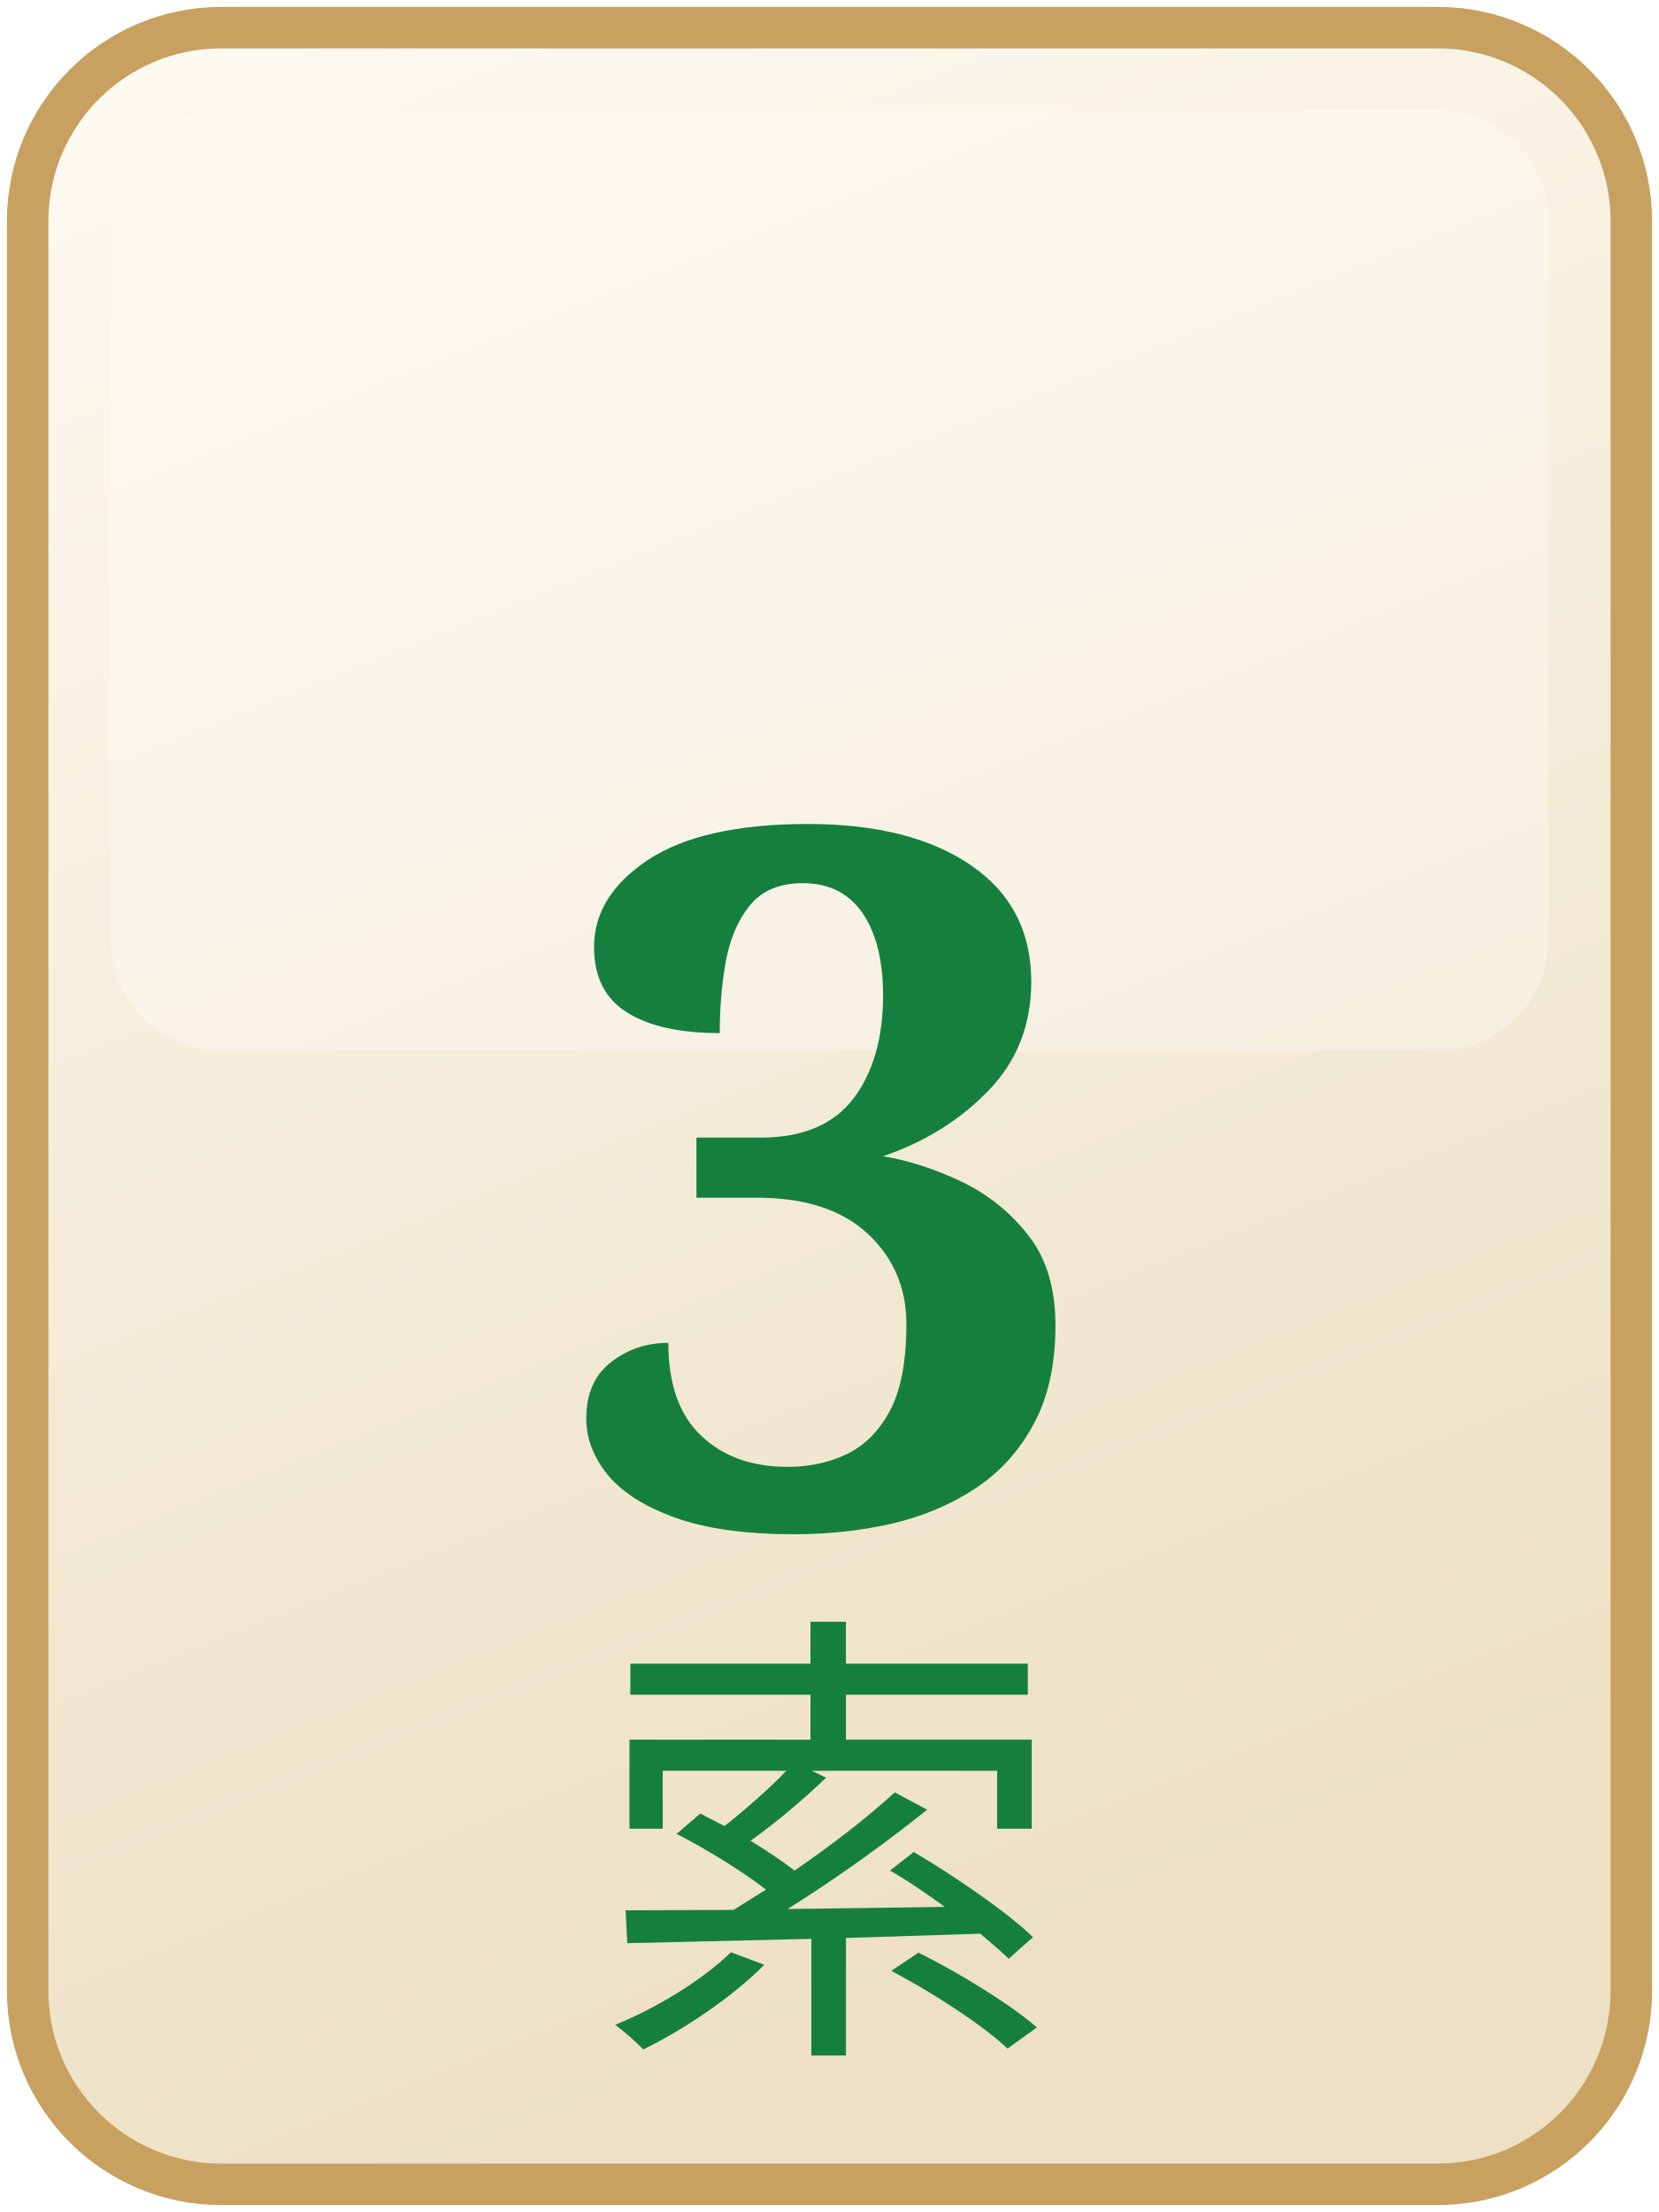
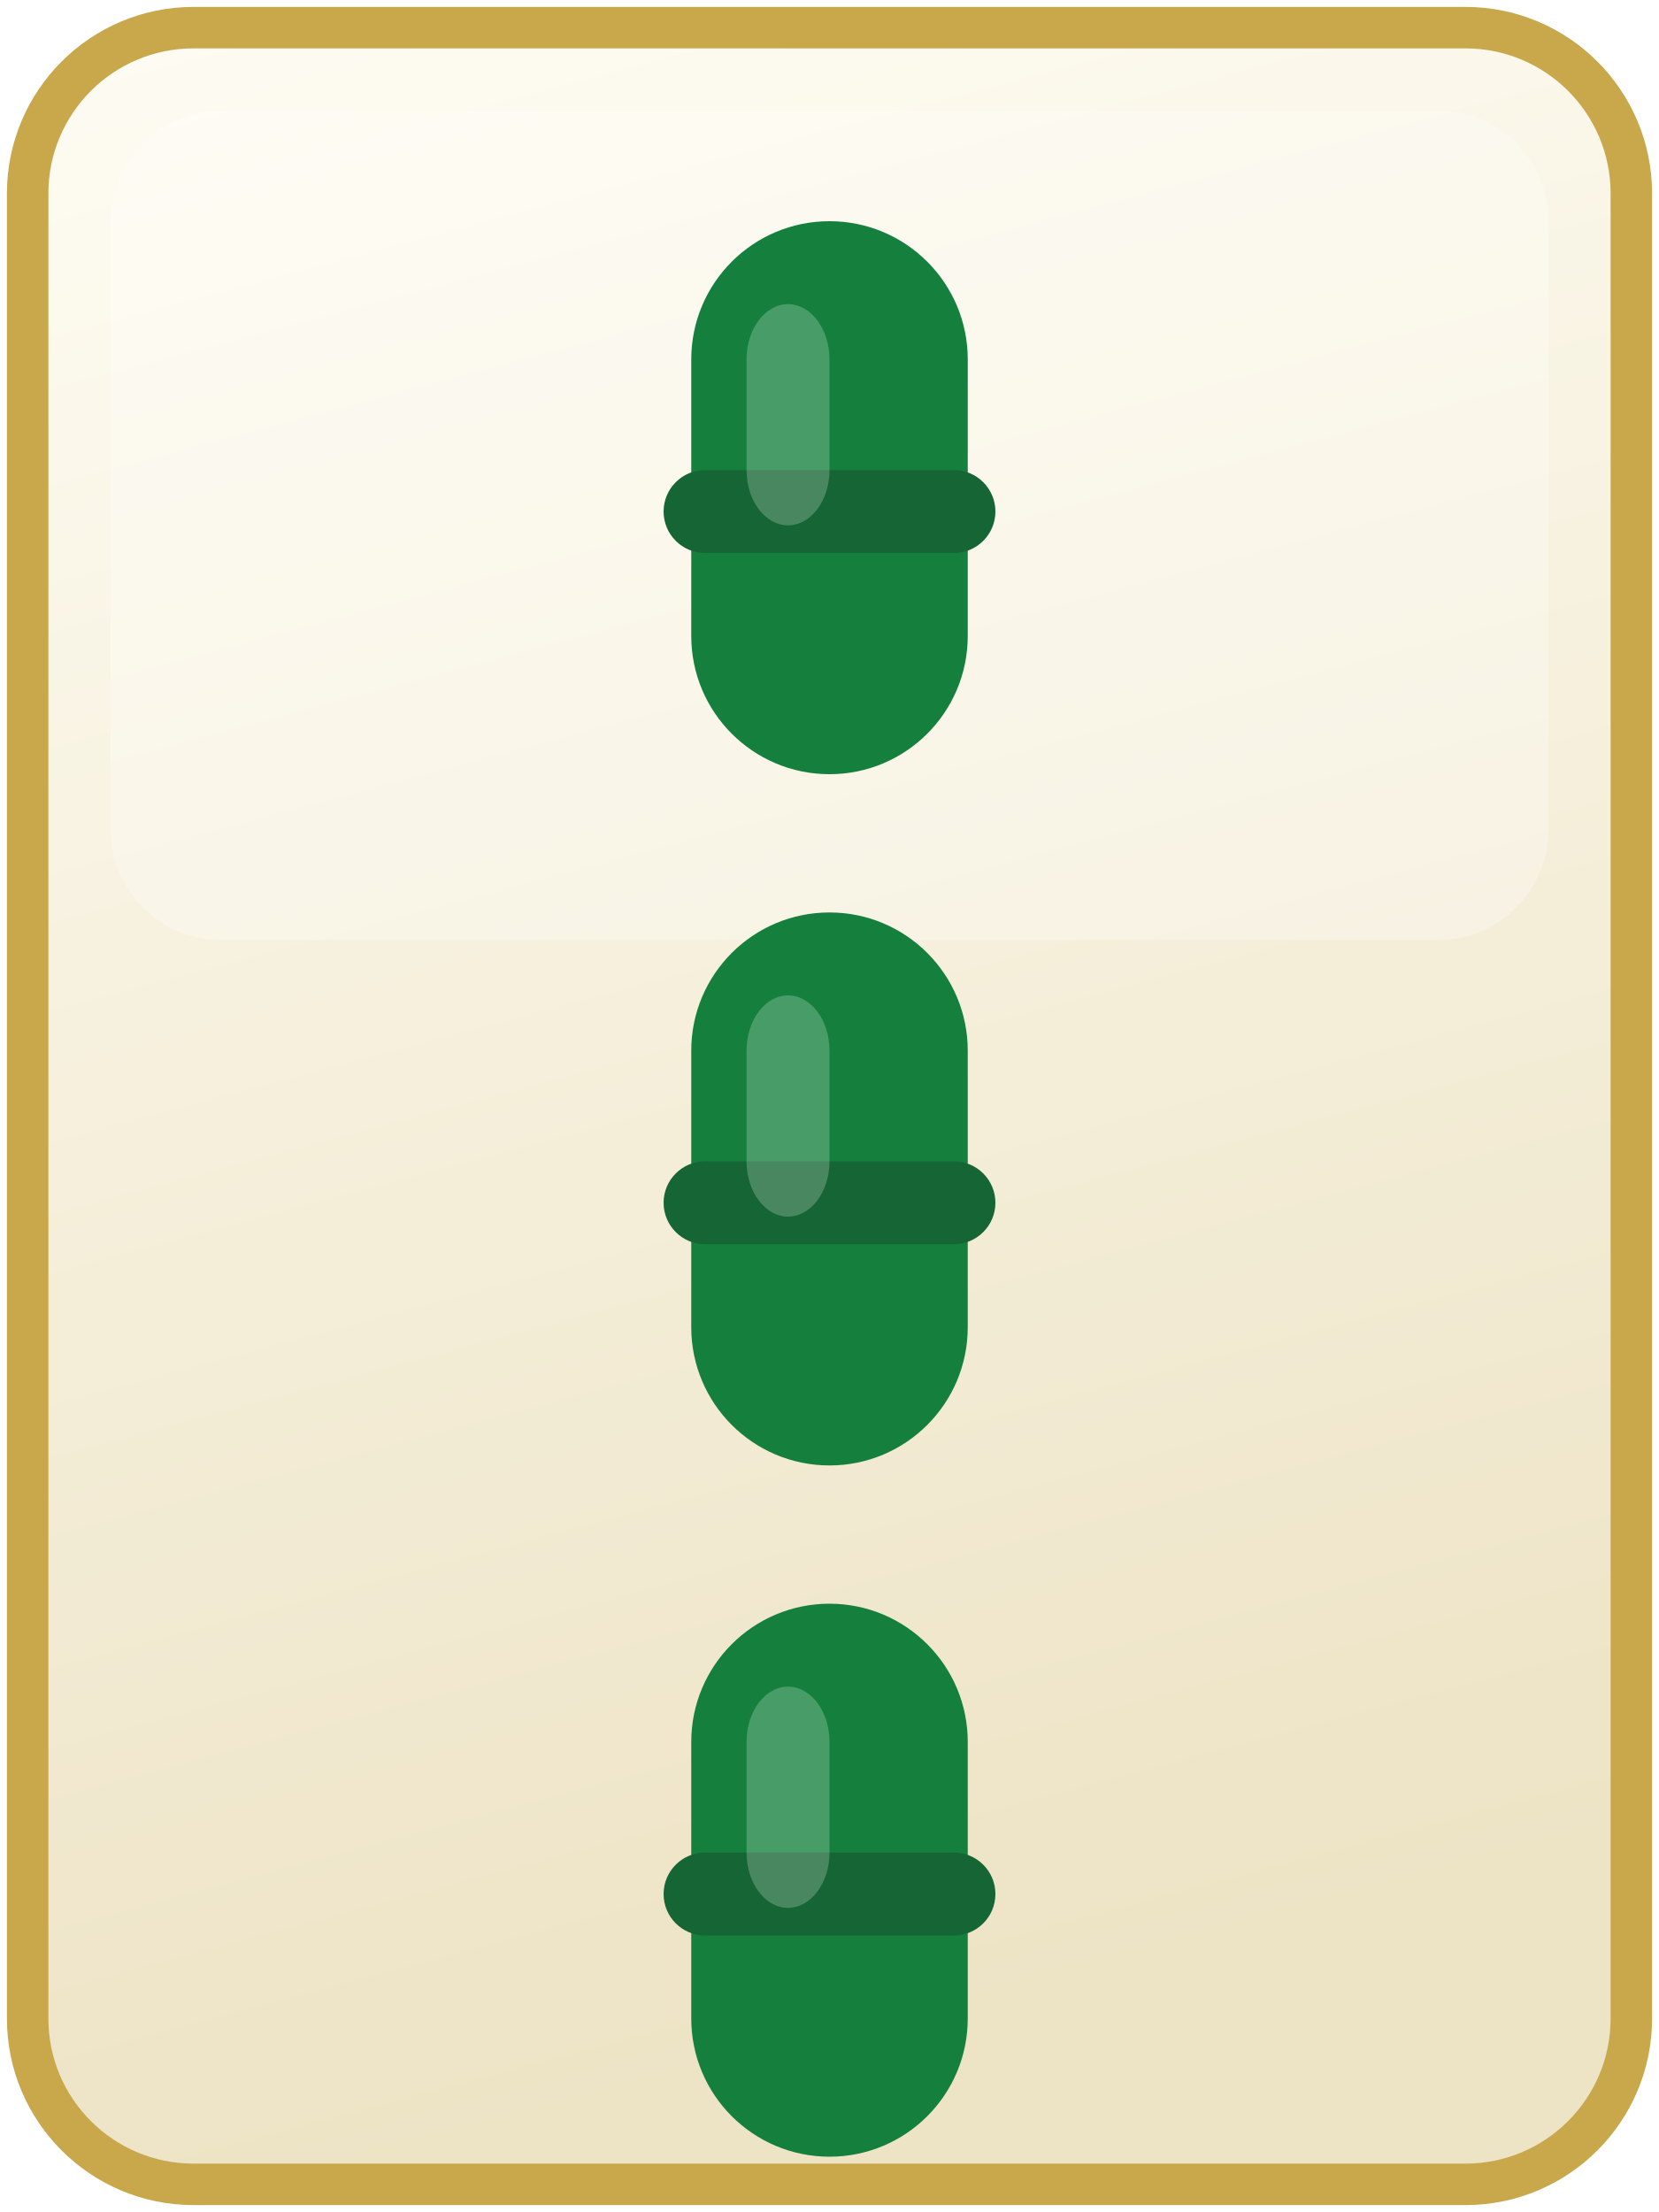
<svg xmlns="http://www.w3.org/2000/svg" viewBox="0 0 60 80">
  <defs>
-     <linearGradient id="bg" x1="0" y1="0" x2="0.3" y2="1">
-       <stop offset="0%" stop-color="#FDFAF2" />
-       <stop offset="100%" stop-color="#EDE0C4" />
+     <linearGradient id="bg" x1="0" y1="0" x2="0.2" y2="1">
+       <stop offset="0%" stop-color="#FEFCF3" />
+       <stop offset="100%" stop-color="#EDE3C5" />
    </linearGradient>
  </defs>
-   <rect x="1" y="1" width="58" height="78" rx="7" fill="url(#bg)" stroke="#C8A060" stroke-width="1.5" />
-   <rect x="4" y="4" width="52" height="34" rx="4" fill="rgba(255,255,255,0.30)" />
-   <text x="30" y="43" text-anchor="middle" dominant-baseline="middle" font-family="'Hiragino Mincho ProN','Yu Mincho',Georgia,serif" font-size="35" font-weight="bold" fill="#15803D">3</text>
-   <text x="30" y="67" text-anchor="middle" dominant-baseline="middle" font-family="'Hiragino Mincho ProN','Yu Mincho',Georgia,serif" font-size="17" fill="#15803D">索</text>
+   <rect x="1" y="1" width="58" height="78" rx="6" fill="url(#bg)" stroke="#C9A84C" stroke-width="1.5" />
+   <rect x="4" y="4" width="52" height="30" rx="4" fill="rgba(255,255,255,0.26)" />
+   <rect x="25" y="8" width="10" height="20" rx="5" fill="#15803D" />
+   <rect x="24" y="17" width="12" height="3" rx="1.5" fill="#166534" />
+   <rect x="27" y="11" width="3" height="8" rx="2" fill="rgba(255,255,255,0.22)" />
+   <rect x="25" y="33" width="10" height="20" rx="5" fill="#15803D" />
+   <rect x="24" y="42" width="12" height="3" rx="1.5" fill="#166534" />
+   <rect x="27" y="36" width="3" height="8" rx="2" fill="rgba(255,255,255,0.22)" />
+   <rect x="25" y="58" width="10" height="20" rx="5" fill="#15803D" />
+   <rect x="24" y="67" width="12" height="3" rx="1.5" fill="#166534" />
+   <rect x="27" y="61" width="3" height="8" rx="2" fill="rgba(255,255,255,0.22)" />
</svg>
